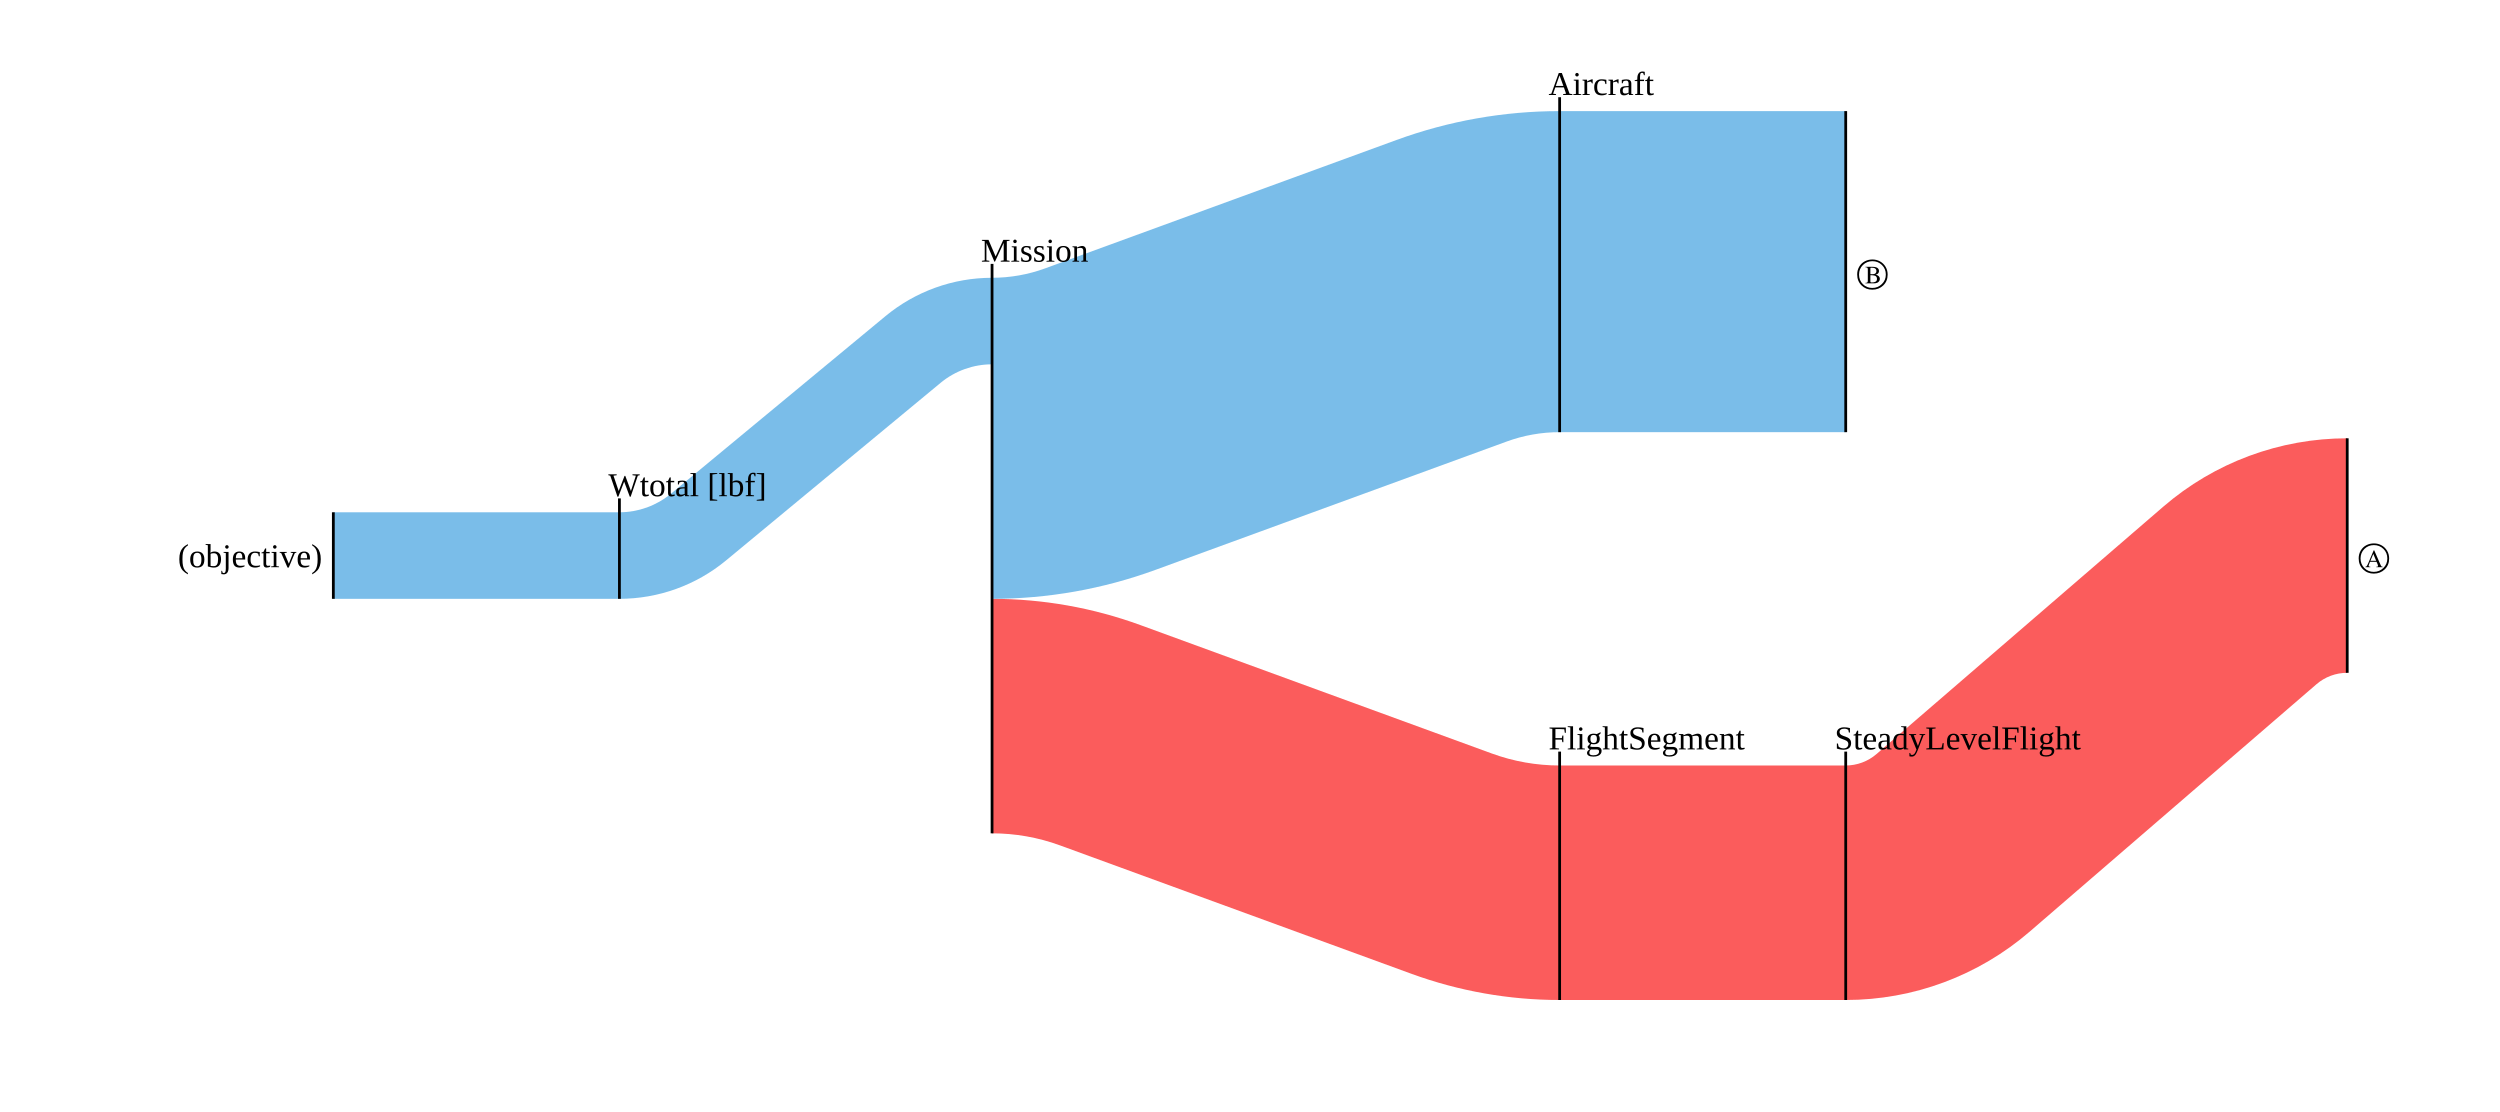
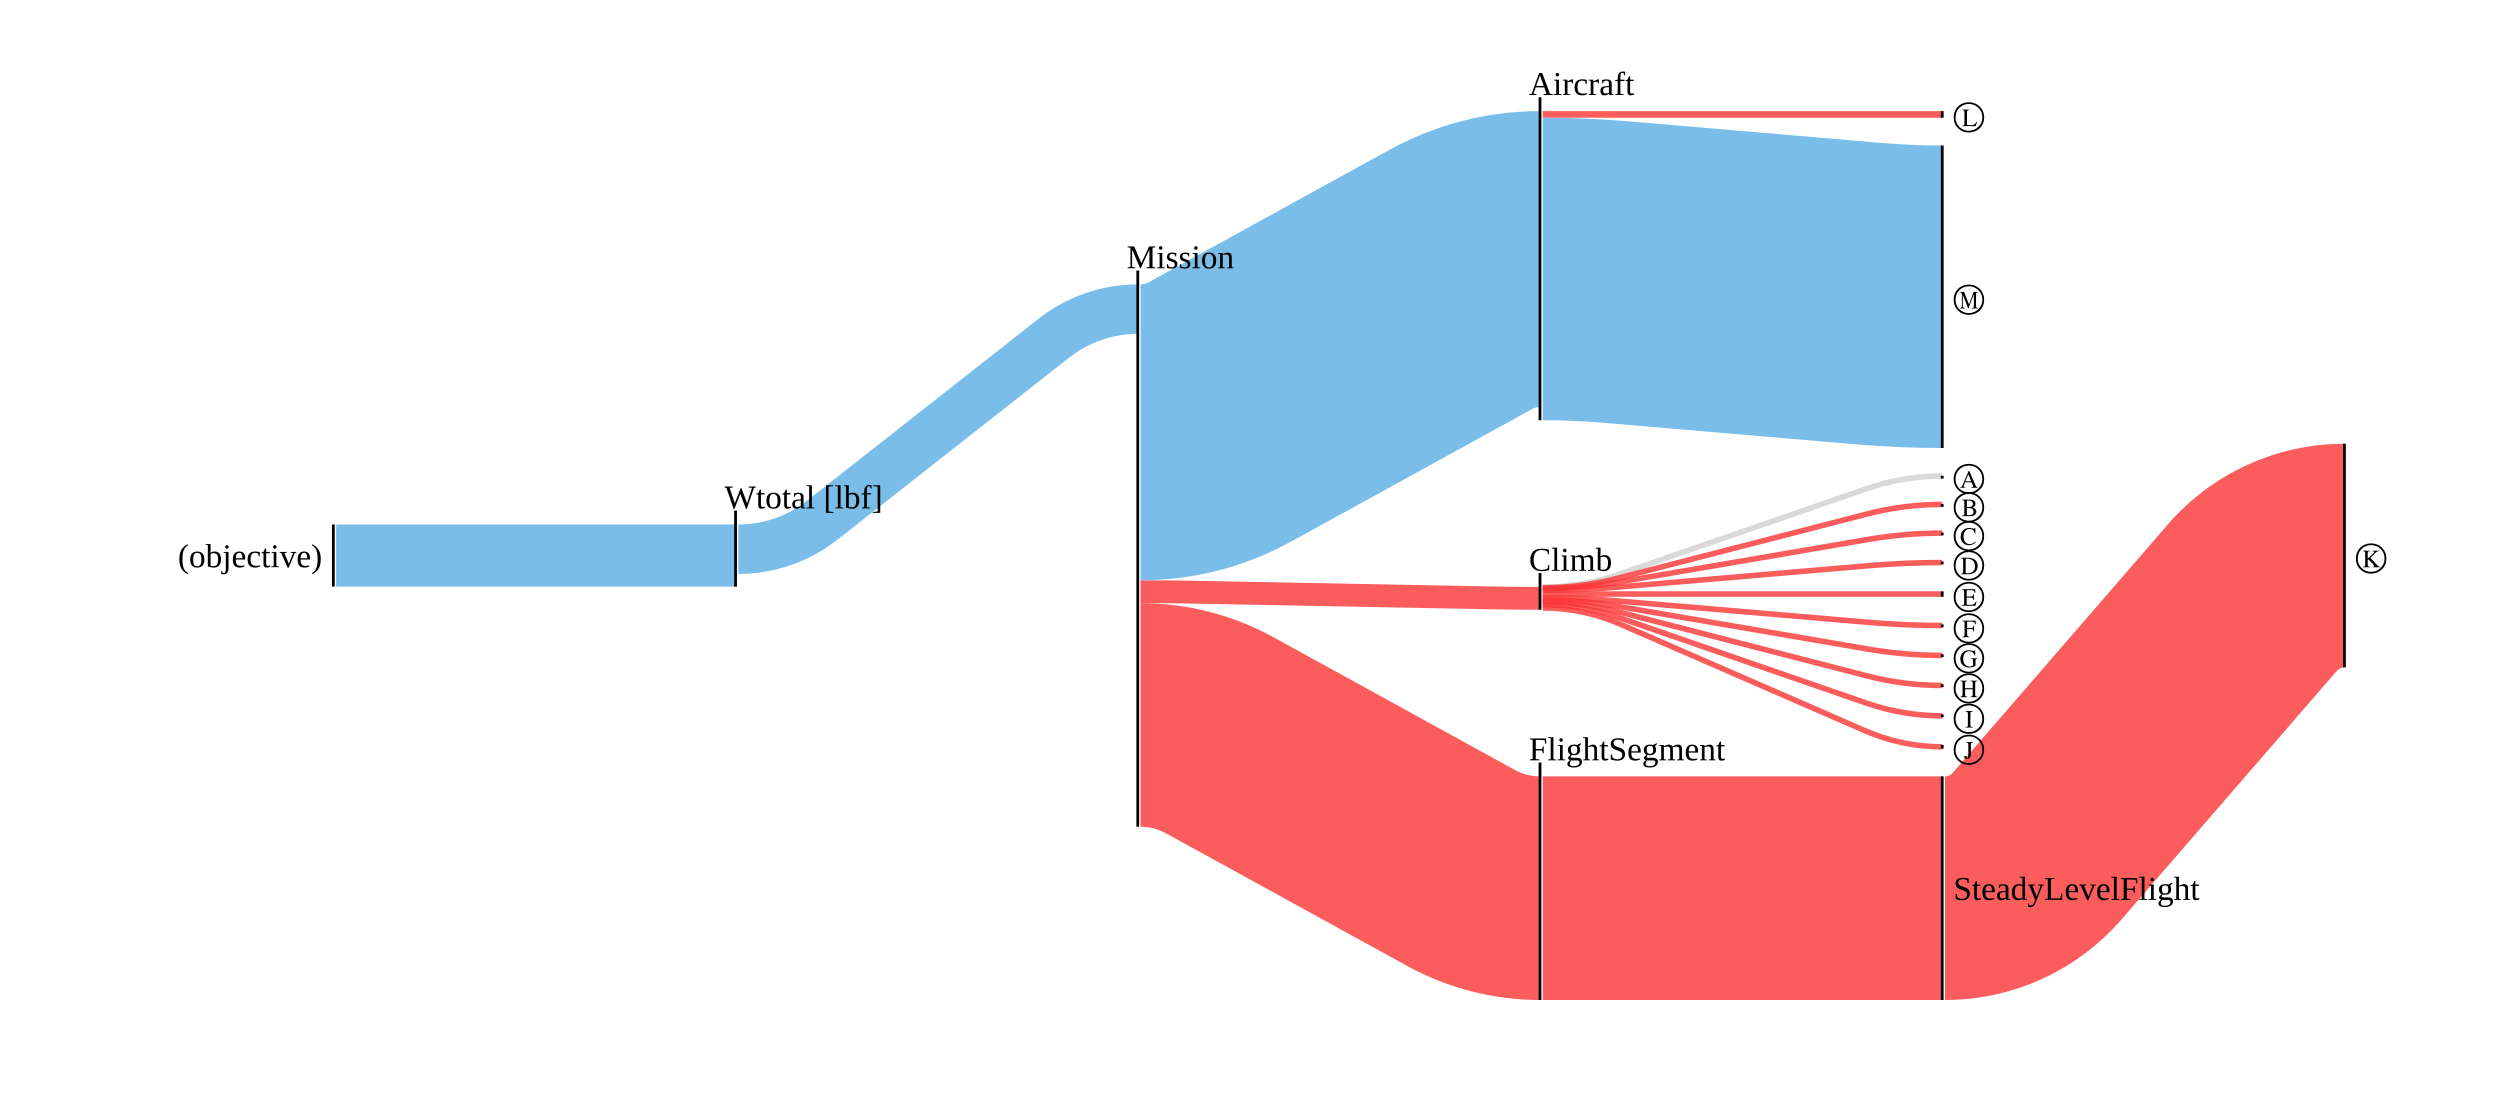
<svg xmlns="http://www.w3.org/2000/svg" width="900" height="400" viewBox="0 0 900 400">
  <g class="sankey" transform="translate(120,0)">
    <g class="groups" />
    <g class="links">
      <g class="link" style="opacity: 0.8;">
-         <path d="M102.992,184.422 A29.06 29.06 0.691 0 0 121.521,177.748 L198.744,113.829 A60.216 60.216 0.691 0 1 237.139,100 L237.139,131.156 A29.06 29.06 0.691 0 0 218.61,137.83 L141.387,201.749 A60.216 60.216 0.691 0 1 102.992,215.578 Z" style="fill: rgb(89, 173, 228);" />
+         <path d="M435.4,210.37 A82.544 82.544 0.333 0 0 462.362,205.842 L551.584,175.007 A84.544 84.544 0.333 0 1 579.2,170.37 L579.2,172.37 A82.544 82.544 0.333 0 0 552.238,176.897 L463.016,207.732 A84.544 84.544 0.333 0 1 435.4,212.37 Z" style="fill: rgb(207, 207, 207);" />
      </g>
      <g class="link" style="opacity: 0.8;">
-         <path d="M0,184.422 A0 0 0 0 0 0,184.422 L102.992,184.422 A0 0 0 0 0 102.992,184.422 L102.992,215.578 A0 0 0 0 0 102.992,215.578 L0,215.578 A0 0 0 0 0 0,215.578 Z" style="fill: rgb(89, 173, 228);" />
+         <path d="M435.4,210.584 A106.892 106.892 0.252 0 0 462.067,207.204 L552.034,184.027 A108.892 108.892 0.252 0 1 579.2,180.584 L579.2,182.584 A106.892 106.892 0.252 0 0 552.533,185.964 L462.566,209.141 A108.892 108.892 0.252 0 1 435.4,212.584 Z" style="fill: rgb(250, 51, 51);" />
      </g>
      <g class="link" style="opacity: 0.8;">
-         <path d="M237.139,215.578 A155.587 155.587 0.35 0 1 290.539,225.029 L417.044,271.255 A71.165 71.165 0.35 0 0 441.469,275.578 L441.469,360 A155.587 155.587 0.35 0 1 388.069,350.549 L261.564,304.323 A71.165 71.165 0.35 0 0 237.139,300 Z" style="fill: rgb(250, 51, 51);" />
+         <path d="M435.4,210.922 A157.088 157.088 0.169 0 0 461.877,208.675 L552.386,193.198 A159.088 159.088 0.169 0 1 579.2,190.922 L579.2,192.922 A157.088 157.088 0.169 0 0 552.723,195.17 L462.214,210.646 A159.088 159.088 0.169 0 1 435.4,212.922 Z" style="fill: rgb(250, 51, 51);" />
      </g>
      <g class="link" style="opacity: 0.8;">
-         <path d="M441.469,275.578 A0 0 0 0 0 441.469,275.578 L544.46,275.578 A0 0 0 0 0 544.46,275.578 L544.46,360 A0 0 0 0 0 544.46,360 L441.469,360 A0 0 0 0 0 441.469,360 Z" style="fill: rgb(250, 51, 51);" />
+         <path d="M435.4,214.178 A312.677 312.677 0.085 0 1 461.966,215.309 L552.804,223.055 A310.677 310.677 0.085 0 0 579.2,224.178 L579.2,226.178 A312.677 312.677 0.085 0 1 552.634,225.048 L461.796,217.302 A310.677 310.677 0.085 0 0 435.4,216.178 Z" style="fill: rgb(250, 51, 51);" />
      </g>
      <g class="link" style="opacity: 0.8;">
-         <path d="M544.46,275.578 A16.965 16.965 0.712 0 0 555.542,271.459 L658.775,182.406 A101.387 101.387 0.712 0 1 725,157.789 L725,242.211 A16.965 16.965 0.712 0 0 713.918,246.33 L610.685,335.383 A101.387 101.387 0.712 0 1 544.46,360 Z" style="fill: rgb(250, 51, 51);" />
+         <path d="M435.4,211.517 A310.677 310.677 0.085 0 0 461.796,210.393 L552.634,202.647 A312.677 312.677 0.085 0 1 579.2,201.517 L579.2,203.517 A310.677 310.677 0.085 0 0 552.804,204.64 L461.966,212.386 A312.677 312.677 0.085 0 1 435.4,213.517 Z" style="fill: rgb(250, 51, 51);" />
      </g>
      <g class="link" style="opacity: 0.8;">
-         <path d="M237.139,100 A55.587 55.587 0.35 0 0 256.218,96.623 L382.722,50.397 A171.165 171.165 0.35 0 1 441.469,40 L441.469,155.578 A55.587 55.587 0.35 0 0 422.39,158.955 L295.886,205.181 A171.165 171.165 0.35 0 1 237.139,215.578 Z" style="fill: rgb(89, 173, 228);" />
+         <path d="M435.4,214.946 A159.088 159.088 0.169 0 1 462.214,217.222 L552.723,232.699 A157.088 157.088 0.169 0 0 579.2,234.946 L579.2,236.946 A159.088 159.088 0.169 0 1 552.386,234.67 L461.877,219.194 A157.088 157.088 0.169 0 0 435.4,216.946 Z" style="fill: rgb(250, 51, 51);" />
      </g>
      <g class="link" style="opacity: 0.8;">
-         <path d="M441.469,40 A0 0 0 0 0 441.469,40 L544.46,40 A0 0 0 0 0 544.46,40 L544.46,155.578 A0 0 0 0 0 544.46,155.578 L441.469,155.578 A0 0 0 0 0 441.469,155.578 Z" style="fill: rgb(89, 173, 228);" />
+         <path d="M435.4,215.772 A108.892 108.892 0.252 0 1 462.566,219.215 L552.533,242.393 A106.892 106.892 0.252 0 0 579.2,245.772 L579.2,247.772 A108.892 108.892 0.252 0 1 552.034,244.329 L462.067,221.152 A106.892 106.892 0.252 0 0 435.4,217.772 Z" style="fill: rgb(250, 51, 51);" />
+       </g>
+       <g class="link" style="opacity: 0.8;">
+         <path d="M435.4,216.701 A84.544 84.544 0.333 0 1 463.016,221.339 L552.238,252.173 A82.544 82.544 0.333 0 0 579.2,256.701 L579.2,258.701 A84.544 84.544 0.333 0 1 551.584,254.064 L462.362,223.229 A82.544 82.544 0.333 0 0 435.4,218.701 Z" style="fill: rgb(250, 51, 51);" />
+       </g>
+       <g class="link" style="opacity: 0.8;">
+         <path d="M435.4,217.853 A70.535 70.535 0.411 0 1 463.558,223.717 L551.841,262.155 A68.535 68.535 0.411 0 0 579.2,267.853 L579.2,269.853 A70.535 70.535 0.411 0 1 551.042,263.989 L462.759,225.55 A68.535 68.535 0.411 0 0 435.4,219.853 Z" style="fill: rgb(250, 51, 51);" />
+       </g>
+       <g class="link" style="opacity: 0.8;">
+         <path d="M435.4,212.854 A0 0 0 0 1 435.4,212.854 L579.2,212.854 A0 0 0 0 0 579.2,212.854 L579.2,214.854 A0 0 0 0 1 579.2,214.854 L435.4,214.854 A0 0 0 0 0 435.4,214.854 Z" style="fill: rgb(250, 51, 51);" />
+       </g>
+       <g class="link" style="opacity: 0.8;">
+         <path d="M435.4,40 A0 0 0 0 0 435.4,40 L579.2,40 A0 0 0 0 0 579.2,40 L579.2,42.383 A0 0 0 0 0 579.2,42.383 L435.4,42.383 A0 0 0 0 0 435.4,42.383 Z" style="fill: rgb(250, 51, 51);" />
+       </g>
+       <g class="link" style="opacity: 0.8;">
+         <path d="M290.6,208.903 A1004.11 1004.11 0.019 0 1 309.784,209.087 L415.373,211.104 A995.89 995.89 0.019 0 0 434.4,211.286 L434.4,219.506 A1004.11 1004.11 0.019 0 1 415.216,219.323 L309.627,217.305 A995.89 995.89 0.019 0 0 290.6,217.123 Z" style="fill: rgb(250, 51, 51);" />
+       </g>
+       <g class="link" style="opacity: 0.8;">
+         <path d="M145.8,188.816 A39.948 39.948 0.666 0 0 170.48,180.28 L253.919,114.723 A57.754 57.754 0.666 0 1 289.6,102.383 L289.6,120.189 A39.948 39.948 0.666 0 0 264.92,128.725 L181.481,194.282 A57.754 57.754 0.666 0 1 145.8,206.623 Z" style="fill: rgb(89, 173, 228);" />
+       </g>
+       <g class="link" style="opacity: 0.8;">
+         <path d="M1,188.816 A0 0 0 0 0 1,188.816 L144.8,188.816 A0 0 0 0 0 144.8,188.816 L144.8,211.184 A0 0 0 0 0 144.8,211.184 L1,211.184 A0 0 0 0 0 1,211.184 Z" style="fill: rgb(89, 173, 228);" />
+       </g>
+       <g class="link" style="opacity: 0.8;">
+         <path d="M580.2,279.506 A3.617 3.617 0.857 0 0 582.934,278.257 L660.422,188.796 A84.111 84.111 0.857 0 1 724,159.753 L724,240.247 A3.617 3.617 0.857 0 0 721.266,241.496 L643.778,330.957 A84.111 84.111 0.857 0 1 580.2,360 Z" style="fill: rgb(250, 51, 51);" />
+       </g>
+       <g class="link" style="opacity: 0.8;">
+         <path d="M435.4,279.506 A0 0 0 0 0 435.4,279.506 L579.2,279.506 A0 0 0 0 0 579.2,279.506 L579.2,360 A0 0 0 0 0 579.2,360 L435.4,360 A0 0 0 0 0 435.4,360 Z" style="fill: rgb(250, 51, 51);" />
+       </g>
+       <g class="link" style="opacity: 0.8;">
+         <path d="M290.6,217.123 A99.326 99.326 0.503 0 1 338.456,229.412 L425.327,277.176 A18.832 18.832 0.503 0 0 434.4,279.506 L434.4,360 A99.326 99.326 0.503 0 1 386.544,347.711 L299.673,299.947 A18.832 18.832 0.503 0 0 290.6,297.617 Z" style="fill: rgb(250, 51, 51);" />
+       </g>
+       <g class="link" style="opacity: 0.8;">
+         <path d="M290.6,102.383 A5.819 5.819 0.503 0 0 293.403,101.663 L380.275,53.899 A112.339 112.339 0.503 0 1 434.4,40 L434.4,146.52 A5.819 5.819 0.503 0 0 431.597,147.24 L344.725,195.005 A112.339 112.339 0.503 0 1 290.6,208.903 Z" style="fill: rgb(89, 173, 228);" />
+       </g>
+       <g class="link" style="opacity: 0.8;">
+         <path d="M435.4,42.383 A366.128 366.128 0.085 0 1 466.508,43.707 L557.345,51.453 A257.225 257.225 0.085 0 0 579.2,52.383 L579.2,161.286 A366.128 366.128 0.085 0 1 548.092,159.962 L457.255,152.216 A257.225 257.225 0.085 0 0 435.4,151.286 Z" style="fill: rgb(89, 173, 228);" />
      </g>
    </g>
    <g class="nodes">
-       <g class="node" transform="translate(102.9916,184.4219)">
-         <text dy=".35em" text-anchor="start" transform="translate(-4, -10)">Wtotal [lbf]</text>
-         <line x1="0" x2="0" y1="-5" y2="31.156" style="stroke: rgb(0, 0, 0);" />
-         <rect x="-5" y="-5" width="10" style="fill: none; visibility: hidden; pointer-events: all;" height="36.156" />
+       <g class="node" transform="translate(144.8,188.8163)">
+         <text dy=".35em" text-anchor="start" transform="translate(-4,-10)" style="display: inline;">Wtotal [lbf]</text>
+         <line x1="0" x2="0" y1="-5" y2="22.367" style="display: inline; stroke: rgb(0, 0, 0);" />
+         <rect x="-5" y="-5" width="10" height="27.367" style="fill: none; visibility: hidden; pointer-events: all;" />
      </g>
-       <g class="node" transform="translate(237.1394,100)">
-         <text dy=".35em" text-anchor="start" transform="translate(-4, -10)">Mission</text>
-         <line x1="0" x2="0" y1="-5" y2="200" style="stroke: rgb(0, 0, 0);" />
-         <rect x="-5" y="-5" width="10" style="fill: none; visibility: hidden; pointer-events: all;" height="205" />
+       <g class="node" transform="translate(579.2,40)">
+         <text dy=".35em" text-anchor="start" transform="translate(4,1.191374)" style="display: inline;">Ⓛ</text>
+         <line x1="0" x2="0" y1="0" y2="2.383" style="display: inline; stroke: rgb(0, 0, 0);" />
+         <rect x="-5" y="-5" width="10" height="7.383" style="fill: none; visibility: hidden; pointer-events: all;" />
      </g>
-       <g class="node" transform="translate(441.4688,40)">
-         <text dy=".35em" text-anchor="start" transform="translate(-4, -10)">Aircraft</text>
-         <line x1="0" x2="0" y1="-5" y2="115.578" style="stroke: rgb(0, 0, 0);" />
-         <rect x="-5" y="-5" width="10" style="fill: none; visibility: hidden; pointer-events: all;" height="120.578" />
+       <g class="node" transform="translate(724,159.7529)">
+         <text dy=".35em" text-anchor="start" transform="translate(4,40.24708)" style="display: inline;">Ⓚ</text>
+         <line x1="0" x2="0" y1="0" y2="80.494" style="display: inline; stroke: rgb(0, 0, 0);" />
+         <rect x="-5" y="-5" width="10" height="85.494" style="fill: none; visibility: hidden; pointer-events: all;" />
      </g>
-       <g class="node" transform="translate(441.4688,275.5781)">
-         <text dy=".35em" text-anchor="start" transform="translate(-4, -10)">FlightSegment</text>
-         <line x1="0" x2="0" y1="-5" y2="84.422" style="stroke: rgb(0, 0, 0);" />
-         <rect x="-5" y="-5" width="10" style="fill: none; visibility: hidden; pointer-events: all;" height="89.422" />
+       <g class="node" transform="translate(579.2,52.38275)">
+         <text dy=".35em" text-anchor="start" transform="translate(4,54.45161)" style="display: inline;">Ⓜ</text>
+         <line x1="0" x2="0" y1="0" y2="108.903" style="display: inline; stroke: rgb(0, 0, 0);" />
+         <rect x="-5" y="-5" width="10" height="113.903" style="fill: none; visibility: hidden; pointer-events: all;" />
      </g>
-       <g class="node" transform="translate(0,184.4219)">
-         <text dy=".35em" text-anchor="end" transform="translate(-4, 15.5781)">(objective)</text>
-         <line x1="0" x2="0" y1="0" y2="31.156" style="stroke: rgb(0, 0, 0);" />
-         <rect x="-5" y="-5" width="10" style="fill: none; visibility: hidden; pointer-events: all;" height="36.156" />
+       <g class="node" transform="translate(579.2,279.5058)">
+         <text dy=".35em" text-anchor="start" transform="translate(4,40.24708)" style="display: inline;">SteadyLevelFlight</text>
+         <line x1="0" x2="0" y1="0" y2="80.494" style="display: inline; stroke: rgb(0, 0, 0);" />
+         <rect x="-5" y="-5" width="10" height="85.494" style="fill: none; visibility: hidden; pointer-events: all;" />
      </g>
-       <g class="node" transform="translate(544.4604,40)">
-         <text dy=".35em" text-anchor="start" transform="translate(4, 57.78905)">Ⓑ</text>
-         <line x1="0" x2="0" y1="0" y2="115.578" style="stroke: rgb(0, 0, 0);" />
-         <rect x="-5" y="-5" width="10" style="fill: none; visibility: hidden; pointer-events: all;" height="120.578" />
+       <g class="node" transform="translate(434.4,279.5058)">
+         <text dy=".35em" text-anchor="start" transform="translate(-4,-10)" style="display: inline;">FlightSegment</text>
+         <line x1="0" x2="0" y1="-5" y2="80.494" style="display: inline; stroke: rgb(0, 0, 0);" />
+         <rect x="-5" y="-5" width="10" height="85.494" style="fill: none; visibility: hidden; pointer-events: all;" />
      </g>
-       <g class="node" transform="translate(544.4604,275.5781)">
-         <text dy=".35em" text-anchor="start" transform="translate(-4, -10)">SteadyLevelFlight</text>
-         <line x1="0" x2="0" y1="-5" y2="84.422" style="stroke: rgb(0, 0, 0);" />
-         <rect x="-5" y="-5" width="10" style="fill: none; visibility: hidden; pointer-events: all;" height="89.422" />
+       <g class="node" transform="translate(0,188.8163)">
+         <text dy=".35em" text-anchor="end" transform="translate(-4,11.18372)" style="display: inline;">(objective)</text>
+         <line x1="0" x2="0" y1="0" y2="22.367" style="display: inline; stroke: rgb(0, 0, 0);" />
+         <rect x="-5" y="-5" width="10" height="27.367" style="fill: none; visibility: hidden; pointer-events: all;" />
      </g>
-       <g class="node" transform="translate(725,157.789)">
-         <text dy=".35em" text-anchor="start" transform="translate(4, 42.21095)">Ⓐ</text>
-         <line x1="0" x2="0" y1="0" y2="84.422" style="stroke: rgb(0, 0, 0);" />
-         <rect x="-5" y="-5" width="10" style="fill: none; visibility: hidden; pointer-events: all;" height="89.422" />
+       <g class="node" transform="translate(289.6,102.3827)">
+         <text dy=".35em" text-anchor="start" transform="translate(-4,-10)" style="display: inline;">Mission</text>
+         <line x1="0" x2="0" y1="-5" y2="195.235" style="display: inline; stroke: rgb(0, 0, 0);" />
+         <rect x="-5" y="-5" width="10" height="200.235" style="fill: none; visibility: hidden; pointer-events: all;" />
+       </g>
+       <g class="node" transform="translate(579.2,235.5508)">
+         <text dy=".35em" text-anchor="start" transform="translate(4,0.3953332)" style="display: inline;">Ⓖ</text>
+         <line x1="0" x2="0" y1="0" y2="1" style="display: inline; stroke: rgb(0, 0, 0);" />
+         <rect x="-5" y="-5" width="10" height="6" style="fill: none; visibility: hidden; pointer-events: all;" />
+       </g>
+       <g class="node" transform="translate(434.4,40)">
+         <text dy=".35em" text-anchor="start" transform="translate(-4,-10)" style="display: inline;">Aircraft</text>
+         <line x1="0" x2="0" y1="-5" y2="111.286" style="display: inline; stroke: rgb(0, 0, 0);" />
+         <rect x="-5" y="-5" width="10" height="116.286" style="fill: none; visibility: hidden; pointer-events: all;" />
+       </g>
+       <g class="node" transform="translate(579.2,181.4537)">
+         <text dy=".35em" text-anchor="start" transform="translate(4,0.1303821)" style="display: inline;">Ⓑ</text>
+         <line x1="0" x2="0" y1="0" y2="1" style="display: inline; stroke: rgb(0, 0, 0);" />
+         <rect x="-5" y="-5" width="10" height="6" style="fill: none; visibility: hidden; pointer-events: all;" />
+       </g>
+       <g class="node" transform="translate(579.2,171.286)">
+         <text dy=".35em" text-anchor="start" transform="translate(4,0.08383993)" style="display: inline;">Ⓐ</text>
+         <line x1="0" x2="0" y1="0" y2="1" style="display: inline; stroke: rgb(0, 0, 0);" />
+         <rect x="-5" y="-5" width="10" height="6" style="fill: none; visibility: hidden; pointer-events: all;" />
+       </g>
+       <g class="node" transform="translate(579.2,202.1301)">
+         <text dy=".35em" text-anchor="start" transform="translate(4,0.3865006)" style="display: inline;">Ⓓ</text>
+         <line x1="0" x2="0" y1="0" y2="1" style="display: inline; stroke: rgb(0, 0, 0);" />
+         <rect x="-5" y="-5" width="10" height="6" style="fill: none; visibility: hidden; pointer-events: all;" />
+       </g>
+       <g class="node" transform="translate(579.2,191.7144)">
+         <text dy=".35em" text-anchor="start" transform="translate(4,0.2078389)" style="display: inline;">Ⓒ</text>
+         <line x1="0" x2="0" y1="0" y2="1" style="display: inline; stroke: rgb(0, 0, 0);" />
+         <rect x="-5" y="-5" width="10" height="6" style="fill: none; visibility: hidden; pointer-events: all;" />
+       </g>
+       <g class="node" transform="translate(434.4,211.286)">
+         <text dy=".35em" text-anchor="start" transform="translate(-4,-10)" style="display: inline;">Climb</text>
+         <line x1="0" x2="0" y1="-5" y2="8.22" style="display: inline; stroke: rgb(0, 0, 0);" />
+         <rect x="-5" y="-5" width="10" height="13.22" style="fill: none; visibility: hidden; pointer-events: all;" />
+       </g>
+       <g class="node" transform="translate(579.2,212.9031)">
+         <text dy=".35em" text-anchor="start" transform="translate(4,0.9512587)" style="display: inline;">Ⓔ</text>
+         <line x1="0" x2="0" y1="0" y2="1.903" style="display: inline; stroke: rgb(0, 0, 0);" />
+         <rect x="-5" y="-5" width="10" height="6.903" style="fill: none; visibility: hidden; pointer-events: all;" />
+       </g>
+       <g class="node" transform="translate(579.2,246.3415)">
+         <text dy=".35em" text-anchor="start" transform="translate(4,0.430785)" style="display: inline;">Ⓗ</text>
+         <line x1="0" x2="0" y1="0" y2="1" style="display: inline; stroke: rgb(0, 0, 0);" />
+         <rect x="-5" y="-5" width="10" height="6" style="fill: none; visibility: hidden; pointer-events: all;" />
+       </g>
+       <g class="node" transform="translate(579.2,224.8056)">
+         <text dy=".35em" text-anchor="start" transform="translate(4,0.3725973)" style="display: inline;">Ⓕ</text>
+         <line x1="0" x2="0" y1="0" y2="1" style="display: inline; stroke: rgb(0, 0, 0);" />
+         <rect x="-5" y="-5" width="10" height="6" style="fill: none; visibility: hidden; pointer-events: all;" />
+       </g>
+       <g class="node" transform="translate(579.2,268.1993)">
+         <text dy=".35em" text-anchor="start" transform="translate(4,0.6532898)" style="display: inline;">Ⓙ</text>
+         <line x1="0" x2="0" y1="0" y2="1.307" style="display: inline; stroke: rgb(0, 0, 0);" />
+         <rect x="-5" y="-5" width="10" height="6.307" style="fill: none; visibility: hidden; pointer-events: all;" />
+       </g>
+       <g class="node" transform="translate(579.2,257.203)">
+         <text dy=".35em" text-anchor="start" transform="translate(4,0.4981054)" style="display: inline;">Ⓘ</text>
+         <line x1="0" x2="0" y1="0" y2="1" style="display: inline; stroke: rgb(0, 0, 0);" />
+         <rect x="-5" y="-5" width="10" height="6" style="fill: none; visibility: hidden; pointer-events: all;" />
      </g>
    </g>
    <g class="slice-titles" />
  </g>
</svg>
